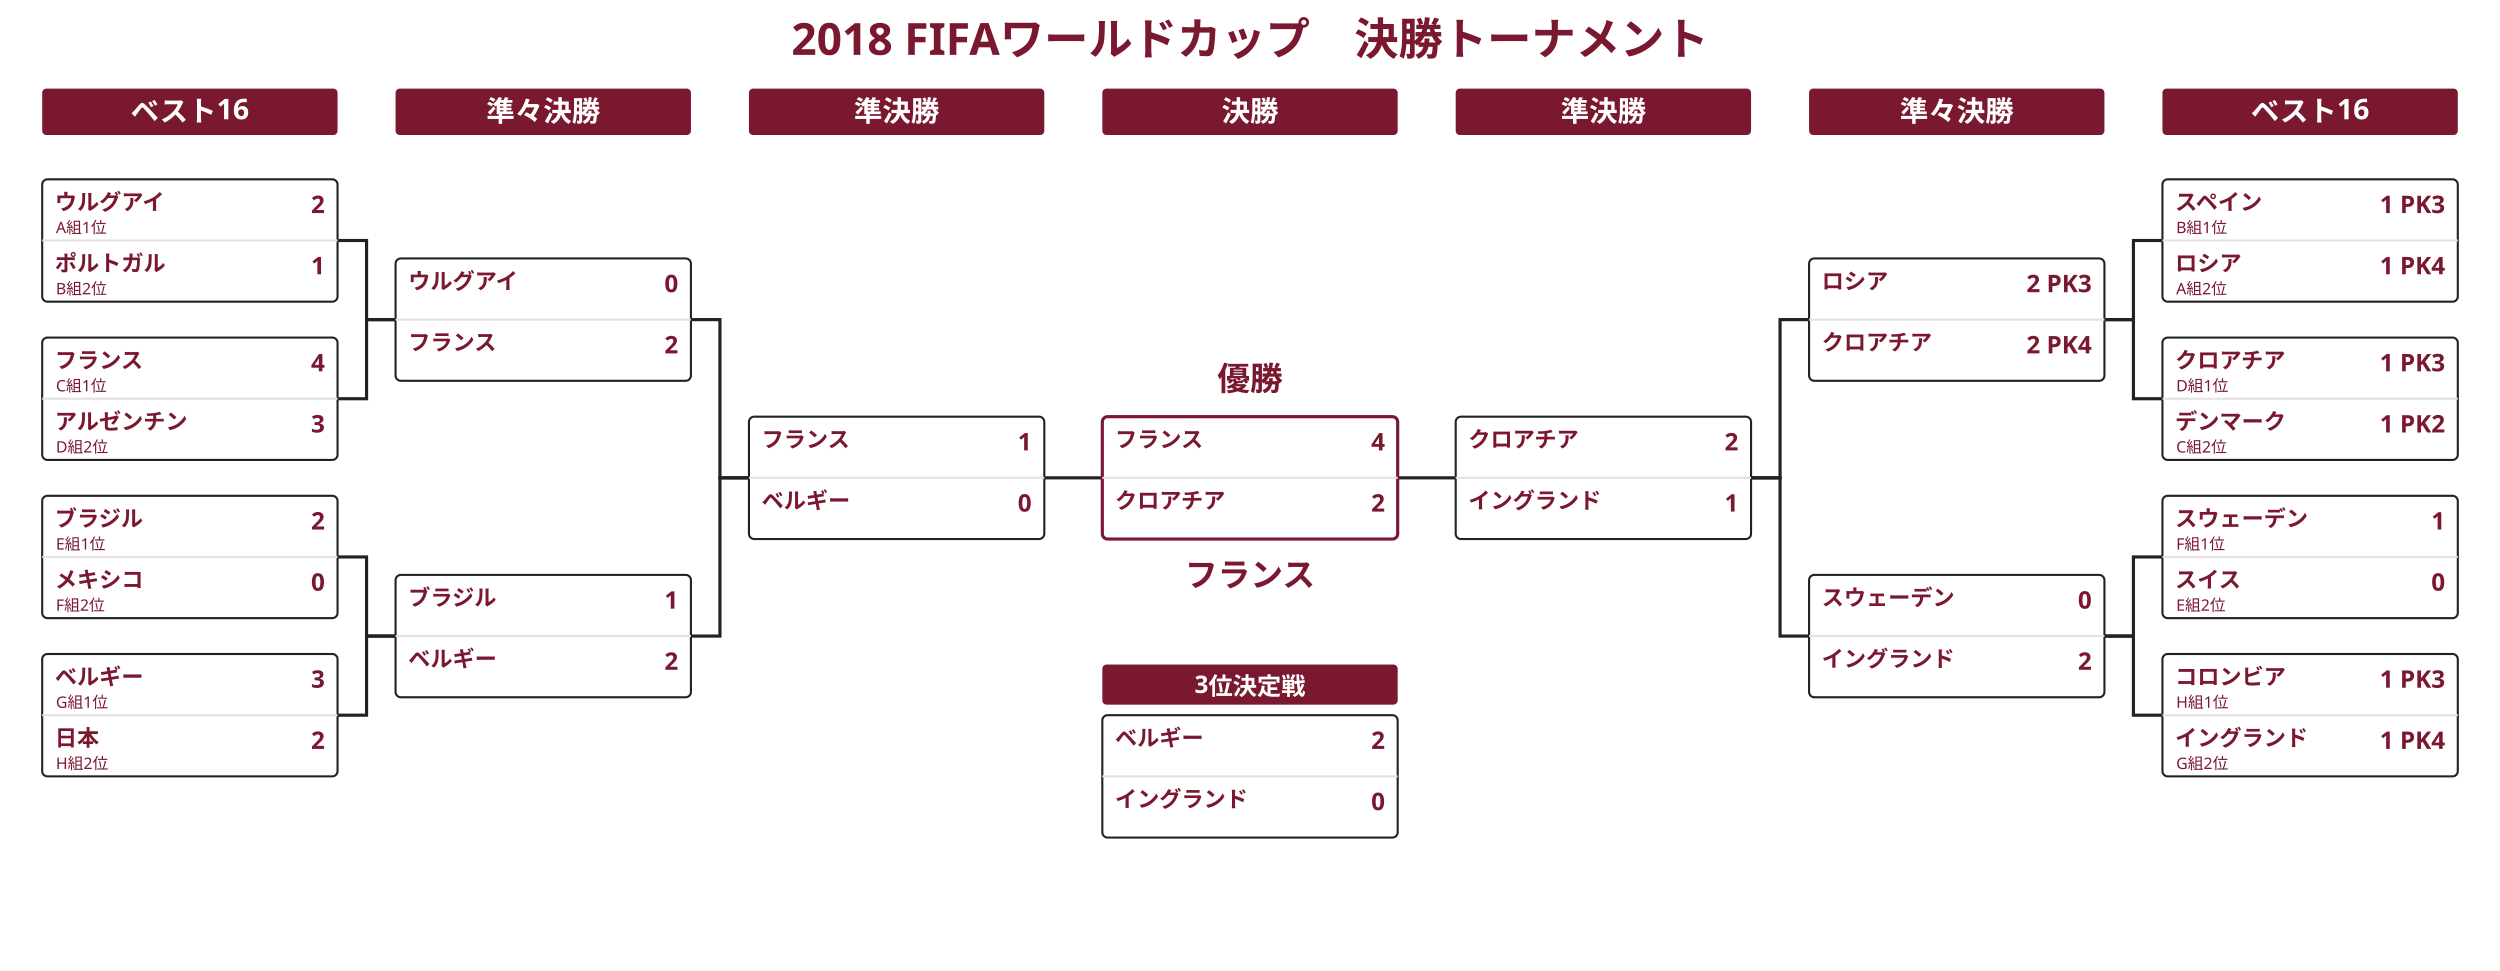
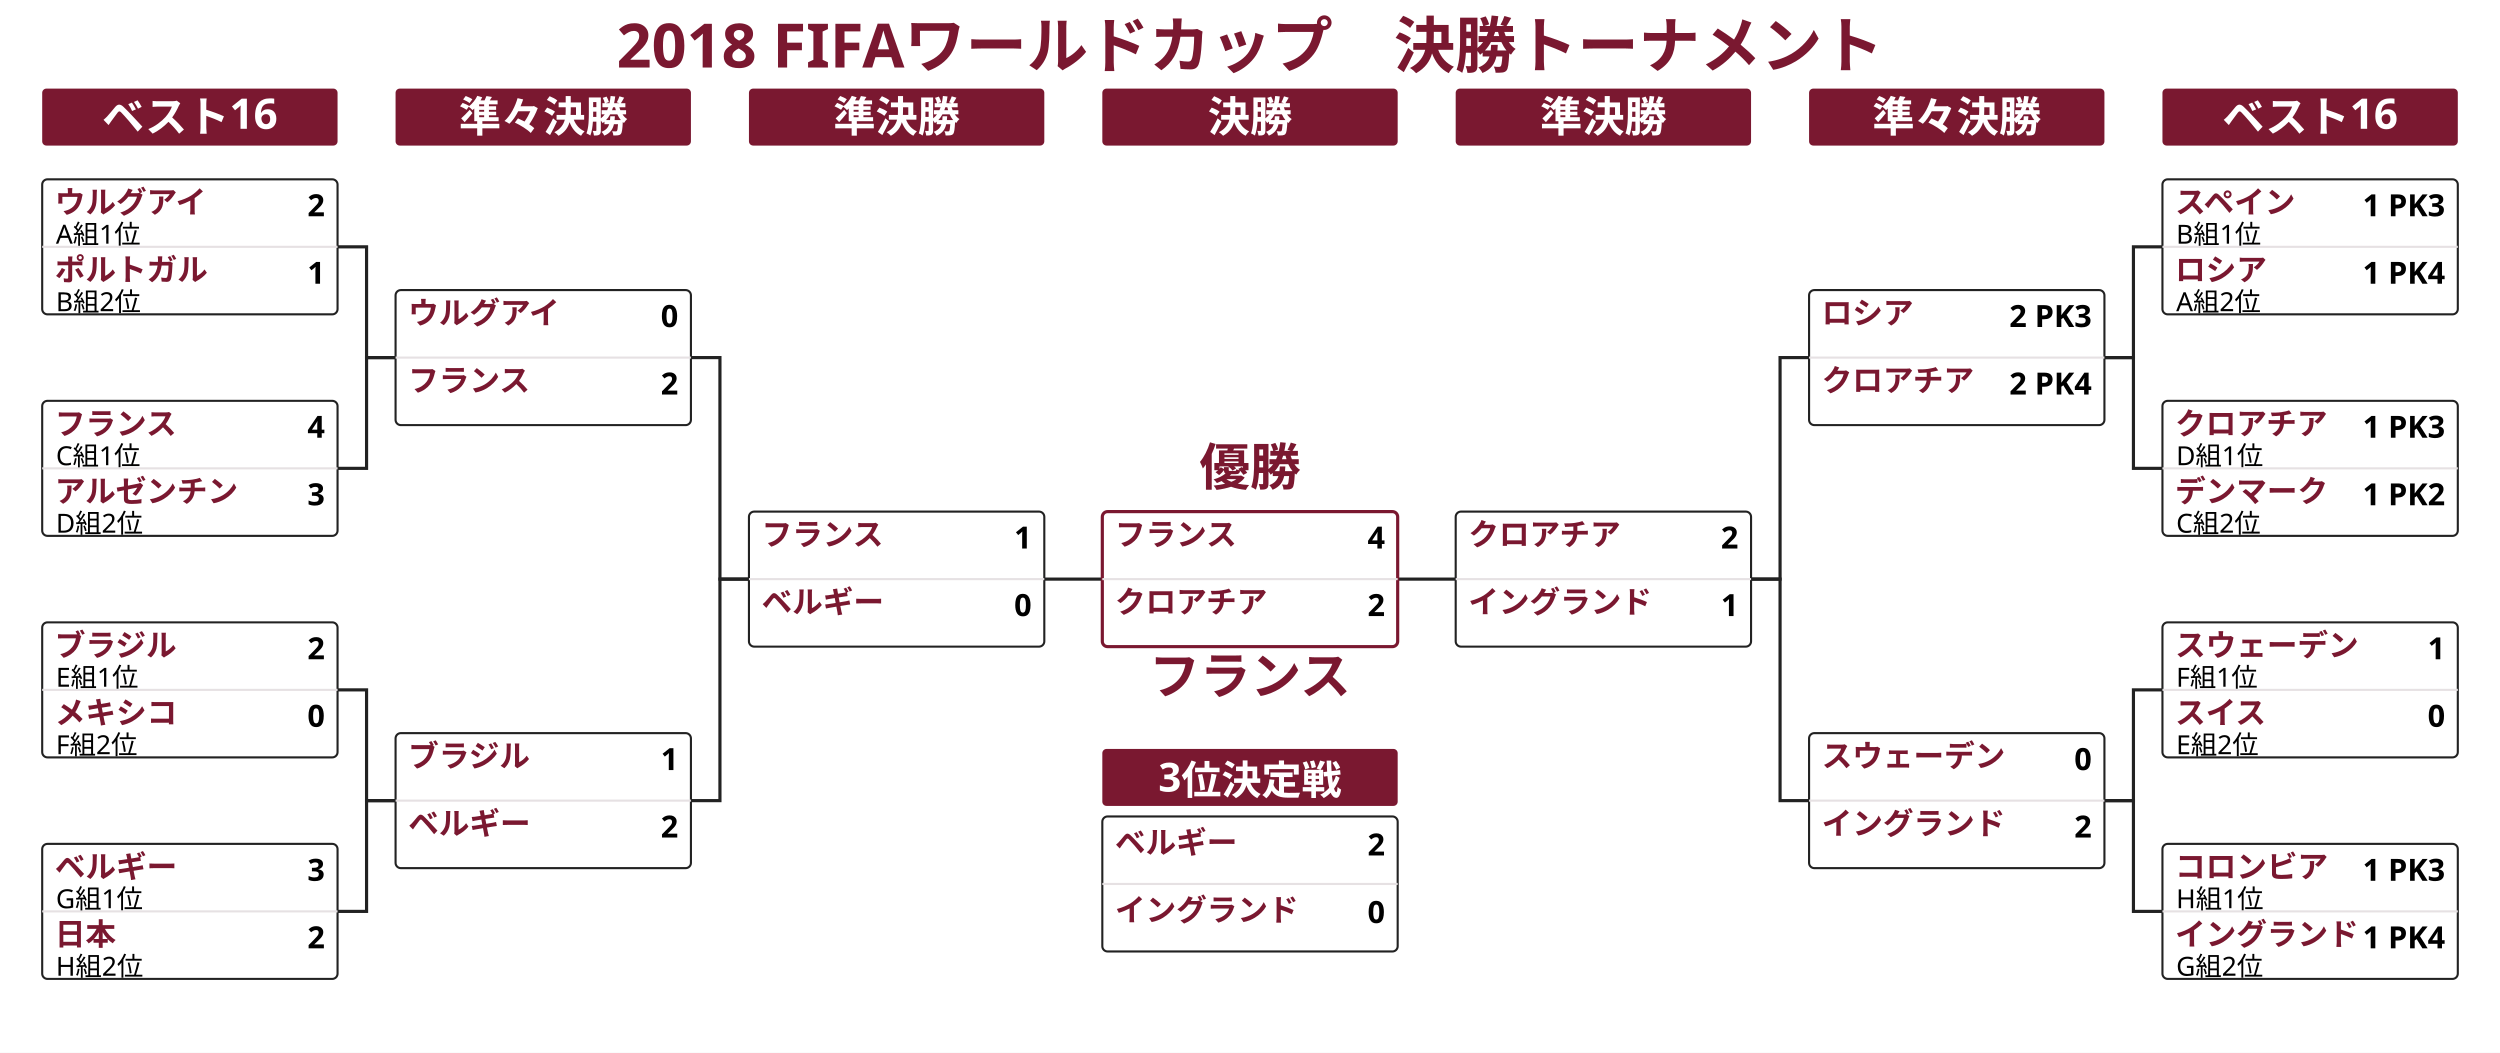
- <svg xmlns="http://www.w3.org/2000/svg" width="2370" height="920" viewBox="0 0 2370 920" role="img" aria-labelledby="title desc">
+ <svg xmlns="http://www.w3.org/2000/svg" width="2370" height="998" viewBox="0 0 2370 998" role="img" aria-labelledby="title desc">
  <rect width="100%" height="100%" fill="#ffffff" />
  <style>
-     .title{font:700 42px 'Noto Sans JP','Yu Gothic',sans-serif;fill:#7a1830}
-     .round{font:700 27px 'Noto Sans JP','Yu Gothic',sans-serif;fill:#fff}
-     .team{font:700 21px 'Noto Sans JP','Yu Gothic',sans-serif;fill:#7a1830}
-     .rank{font:400 15px 'Noto Sans JP','Yu Gothic',sans-serif;fill:#7a1830}
-     .score{font:700 23px 'Noto Sans JP','Yu Gothic',sans-serif;fill:#7a1830}
-     .champ{font:700 31px 'Noto Sans JP','Yu Gothic',sans-serif;fill:#7a1830}
-     .third-title{font:700 23px 'Noto Sans JP','Yu Gothic',sans-serif;fill:#fff}
+     .title{font:700 58px 'Noto Sans JP','Yu Gothic',sans-serif;fill:#7a1830}
+     .round{font:700 40px 'Noto Sans JP','Yu Gothic',sans-serif;fill:#fff}
+ .team{font:700 29px 'Noto Sans JP','Yu Gothic',sans-serif;fill: #7a1830;}
+ .rank{font:400 25px 'Noto Sans JP','Yu Gothic',sans-serif;}
+ .score{font:700 29px 'Noto Sans JP','Yu Gothic',sans-serif;}
+     .champ{font:700 48px 'Noto Sans JP','Yu Gothic',sans-serif;fill:#7a1830}
+     .third-title{font:700 38px 'Noto Sans JP','Yu Gothic',sans-serif;fill:#fff}
  </style>
-   <text class="title" x="1185" y="52" text-anchor="middle">2018 FIFAワールドカップ　決勝トーナメント</text>
-   <rect x="40" y="84" width="280" height="44" rx="4" fill="#7a1830" />
-   <text class="round" x="180" y="115" text-anchor="middle">ベスト16</text>
-   <rect x="2050" y="84" width="280" height="44" rx="4" fill="#7a1830" />
-   <text class="round" x="2190" y="115" text-anchor="middle">ベスト16</text>
-   <rect x="375" y="84" width="280" height="44" rx="4" fill="#7a1830" />
-   <text class="round" x="515" y="115" text-anchor="middle">準々決勝</text>
-   <rect x="1715" y="84" width="280" height="44" rx="4" fill="#7a1830" />
-   <text class="round" x="1855" y="115" text-anchor="middle">準々決勝</text>
-   <rect x="710" y="84" width="280" height="44" rx="4" fill="#7a1830" />
-   <text class="round" x="850" y="115" text-anchor="middle">準決勝</text>
-   <rect x="1380" y="84" width="280" height="44" rx="4" fill="#7a1830" />
-   <text class="round" x="1520" y="115" text-anchor="middle">準決勝</text>
-   <rect x="1045" y="84" width="280" height="44" rx="4" fill="#7a1830" />
-   <text class="round" x="1185" y="115" text-anchor="middle">決勝</text>
-   <path d="M 655 303 H 682.5 V 453 H 710" fill="none" stroke="#222222" stroke-width="3" />
-   <path d="M 320 228 H 347.5 V 303 H 375" fill="none" stroke="#222222" stroke-width="3" />
-   <path d="M 320 378 H 347.5 V 303 H 375" fill="none" stroke="#222222" stroke-width="3" />
-   <path d="M 655 603 H 682.5 V 453 H 710" fill="none" stroke="#222222" stroke-width="3" />
-   <path d="M 320 528 H 347.5 V 603 H 375" fill="none" stroke="#222222" stroke-width="3" />
-   <path d="M 320 678 H 347.5 V 603 H 375" fill="none" stroke="#222222" stroke-width="3" />
-   <path d="M 1715 303 H 1687.5 V 453 H 1660" fill="none" stroke="#222222" stroke-width="3" />
-   <path d="M 2050 228 H 2022.5 V 303 H 1995" fill="none" stroke="#222222" stroke-width="3" />
-   <path d="M 2050 378 H 2022.5 V 303 H 1995" fill="none" stroke="#222222" stroke-width="3" />
-   <path d="M 1715 603 H 1687.5 V 453 H 1660" fill="none" stroke="#222222" stroke-width="3" />
-   <path d="M 2050 528 H 2022.5 V 603 H 1995" fill="none" stroke="#222222" stroke-width="3" />
-   <path d="M 2050 678 H 2022.5 V 603 H 1995" fill="none" stroke="#222222" stroke-width="3" />
-   <path d="M 990 453 H 1017.5 V 453 H 1045" fill="none" stroke="#222222" stroke-width="3" />
-   <path d="M 1380 453 H 1352.5 V 453 H 1325" fill="none" stroke="#222222" stroke-width="3" />
-   <rect x="40" y="170" width="280" height="116" rx="5" fill="#fff" stroke="#222222" stroke-width="2" />
-   <line x1="40" y1="228" x2="320" y2="228" stroke="#e6e1e3" stroke-width="2" />
-   <text class="team" x="52" y="199">ウルグアイ</text>
-   <text class="rank" x="53" y="221">A組1位</text>
-   <text class="score" x="308" y="202" text-anchor="end">2</text>
-   <text class="team" x="52" y="257">ポルトガル</text>
-   <text class="rank" x="53" y="279">B組2位</text>
-   <text class="score" x="308" y="260" text-anchor="end">1</text>
-   <rect x="40" y="320" width="280" height="116" rx="5" fill="#fff" stroke="#222222" stroke-width="2" />
-   <line x1="40" y1="378" x2="320" y2="378" stroke="#e6e1e3" stroke-width="2" />
-   <text class="team" x="52" y="349">フランス</text>
-   <text class="rank" x="53" y="371">C組1位</text>
-   <text class="score" x="308" y="352" text-anchor="end">4</text>
-   <text class="team" x="52" y="407">アルゼンチン</text>
-   <text class="rank" x="53" y="429">D組2位</text>
-   <text class="score" x="308" y="410" text-anchor="end">3</text>
-   <rect x="375" y="245" width="280" height="116" rx="5" fill="#fff" stroke="#222222" stroke-width="2" />
-   <line x1="375" y1="303" x2="655" y2="303" stroke="#e6e1e3" stroke-width="2" />
-   <text class="team" x="387" y="274">ウルグアイ</text>
-   <text class="score" x="643" y="277" text-anchor="end">0</text>
-   <text class="team" x="387" y="332">フランス</text>
-   <text class="score" x="643" y="335" text-anchor="end">2</text>
-   <rect x="40" y="470" width="280" height="116" rx="5" fill="#fff" stroke="#222222" stroke-width="2" />
-   <line x1="40" y1="528" x2="320" y2="528" stroke="#e6e1e3" stroke-width="2" />
-   <text class="team" x="52" y="499">ブラジル</text>
-   <text class="rank" x="53" y="521">E組1位</text>
-   <text class="score" x="308" y="502" text-anchor="end">2</text>
-   <text class="team" x="52" y="557">メキシコ</text>
-   <text class="rank" x="53" y="579">F組2位</text>
-   <text class="score" x="308" y="560" text-anchor="end">0</text>
-   <rect x="40" y="620" width="280" height="116" rx="5" fill="#fff" stroke="#222222" stroke-width="2" />
-   <line x1="40" y1="678" x2="320" y2="678" stroke="#e6e1e3" stroke-width="2" />
-   <text class="team" x="52" y="649">ベルギー</text>
-   <text class="rank" x="53" y="671">G組1位</text>
-   <text class="score" x="308" y="652" text-anchor="end">3</text>
-   <text class="team" x="52" y="707">日本</text>
-   <text class="rank" x="53" y="729">H組2位</text>
-   <text class="score" x="308" y="710" text-anchor="end">2</text>
-   <rect x="375" y="545" width="280" height="116" rx="5" fill="#fff" stroke="#222222" stroke-width="2" />
-   <line x1="375" y1="603" x2="655" y2="603" stroke="#e6e1e3" stroke-width="2" />
-   <text class="team" x="387" y="574">ブラジル</text>
-   <text class="score" x="643" y="577" text-anchor="end">1</text>
-   <text class="team" x="387" y="632">ベルギー</text>
-   <text class="score" x="643" y="635" text-anchor="end">2</text>
-   <rect x="710" y="395" width="280" height="116" rx="5" fill="#fff" stroke="#222222" stroke-width="2" />
-   <line x1="710" y1="453" x2="990" y2="453" stroke="#e6e1e3" stroke-width="2" />
-   <text class="team" x="722" y="424">フランス</text>
-   <text class="score" x="978" y="427" text-anchor="end">1</text>
-   <text class="team" x="722" y="482">ベルギー</text>
-   <text class="score" x="978" y="485" text-anchor="end">0</text>
-   <rect x="2050" y="170" width="280" height="116" rx="5" fill="#fff" stroke="#222222" stroke-width="2" />
-   <line x1="2050" y1="228" x2="2330" y2="228" stroke="#e6e1e3" stroke-width="2" />
-   <text class="team" x="2062" y="199">スペイン</text>
-   <text class="rank" x="2063" y="221">B組1位</text>
-   <text class="score" x="2318" y="202" text-anchor="end">1 PK3</text>
-   <text class="team" x="2062" y="257">ロシア</text>
-   <text class="rank" x="2063" y="279">A組2位</text>
-   <text class="score" x="2318" y="260" text-anchor="end">1 PK4</text>
-   <rect x="2050" y="320" width="280" height="116" rx="5" fill="#fff" stroke="#222222" stroke-width="2" />
-   <line x1="2050" y1="378" x2="2330" y2="378" stroke="#e6e1e3" stroke-width="2" />
-   <text class="team" x="2062" y="349">クロアチア</text>
-   <text class="rank" x="2063" y="371">D組1位</text>
-   <text class="score" x="2318" y="352" text-anchor="end">1 PK3</text>
-   <text class="team" x="2062" y="407">デンマーク</text>
-   <text class="rank" x="2063" y="429">C組2位</text>
-   <text class="score" x="2318" y="410" text-anchor="end">1 PK2</text>
-   <rect x="1715" y="245" width="280" height="116" rx="5" fill="#fff" stroke="#222222" stroke-width="2" />
-   <line x1="1715" y1="303" x2="1995" y2="303" stroke="#e6e1e3" stroke-width="2" />
-   <text class="team" x="1727" y="274">ロシア</text>
-   <text class="score" x="1983" y="277" text-anchor="end">2 PK3</text>
-   <text class="team" x="1727" y="332">クロアチア</text>
-   <text class="score" x="1983" y="335" text-anchor="end">2 PK4</text>
-   <rect x="2050" y="470" width="280" height="116" rx="5" fill="#fff" stroke="#222222" stroke-width="2" />
-   <line x1="2050" y1="528" x2="2330" y2="528" stroke="#e6e1e3" stroke-width="2" />
-   <text class="team" x="2062" y="499">スウェーデン</text>
-   <text class="rank" x="2063" y="521">F組1位</text>
-   <text class="score" x="2318" y="502" text-anchor="end">1</text>
-   <text class="team" x="2062" y="557">スイス</text>
-   <text class="rank" x="2063" y="579">E組2位</text>
-   <text class="score" x="2318" y="560" text-anchor="end">0</text>
-   <rect x="2050" y="620" width="280" height="116" rx="5" fill="#fff" stroke="#222222" stroke-width="2" />
-   <line x1="2050" y1="678" x2="2330" y2="678" stroke="#e6e1e3" stroke-width="2" />
-   <text class="team" x="2062" y="649">コロンビア</text>
-   <text class="rank" x="2063" y="671">H組1位</text>
-   <text class="score" x="2318" y="652" text-anchor="end">1 PK3</text>
-   <text class="team" x="2062" y="707">イングランド</text>
-   <text class="rank" x="2063" y="729">G組2位</text>
-   <text class="score" x="2318" y="710" text-anchor="end">1 PK4</text>
-   <rect x="1715" y="545" width="280" height="116" rx="5" fill="#fff" stroke="#222222" stroke-width="2" />
-   <line x1="1715" y1="603" x2="1995" y2="603" stroke="#e6e1e3" stroke-width="2" />
-   <text class="team" x="1727" y="574">スウェーデン</text>
-   <text class="score" x="1983" y="577" text-anchor="end">0</text>
-   <text class="team" x="1727" y="632">イングランド</text>
-   <text class="score" x="1983" y="635" text-anchor="end">2</text>
-   <rect x="1380" y="395" width="280" height="116" rx="5" fill="#fff" stroke="#222222" stroke-width="2" />
-   <line x1="1380" y1="453" x2="1660" y2="453" stroke="#e6e1e3" stroke-width="2" />
-   <text class="team" x="1392" y="424">クロアチア</text>
-   <text class="score" x="1648" y="427" text-anchor="end">2</text>
-   <text class="team" x="1392" y="482">イングランド</text>
-   <text class="score" x="1648" y="485" text-anchor="end">1</text>
-   <rect x="1045" y="395" width="280" height="116" rx="5" fill="#fff" stroke="#7a1830" stroke-width="3" />
-   <line x1="1045" y1="453" x2="1325" y2="453" stroke="#e6e1e3" stroke-width="2" />
-   <text class="team" x="1057" y="424">フランス</text>
-   <text class="score" x="1313" y="427" text-anchor="end">4</text>
-   <text class="team" x="1057" y="482">クロアチア</text>
-   <text class="score" x="1313" y="485" text-anchor="end">2</text>
-   <text class="champ" x="1185" y="370" text-anchor="middle">優勝</text>
-   <text class="champ" x="1185" y="556" text-anchor="middle">フランス</text>
-   <rect x="1045" y="630" width="280" height="38" rx="4" fill="#7a1830" />
-   <text class="third-title" x="1185" y="657" text-anchor="middle">3位決定戦</text>
-   <rect x="1045" y="678" width="280" height="116" rx="5" fill="#fff" stroke="#222222" stroke-width="2" />
-   <line x1="1045" y1="736" x2="1325" y2="736" stroke="#e6e1e3" stroke-width="2" />
-   <text class="team" x="1057" y="707">ベルギー</text>
-   <text class="score" x="1313" y="710" text-anchor="end">2</text>
-   <text class="team" x="1057" y="765">イングランド</text>
-   <text class="score" x="1313" y="768" text-anchor="end">0</text>
+   <text class="title" x="1185" y="64" text-anchor="middle">2018 FIFAワールドカップ　決勝トーナメント</text>
+   <rect x="40" y="84" width="280" height="54" rx="4" fill="#7a1830" />
+   <text class="round" x="180" y="111" text-anchor="middle" dominant-baseline="middle">ベスト16</text>
+   <rect x="2050" y="84" width="280" height="54" rx="4" fill="#7a1830" />
+   <text class="round" x="2190" y="111" text-anchor="middle" dominant-baseline="middle">ベスト16</text>
+   <rect x="375" y="84" width="280" height="54" rx="4" fill="#7a1830" />
+   <text class="round" x="515" y="111" text-anchor="middle" dominant-baseline="middle">準々決勝</text>
+   <rect x="1715" y="84" width="280" height="54" rx="4" fill="#7a1830" />
+   <text class="round" x="1855" y="111" text-anchor="middle" dominant-baseline="middle">準々決勝</text>
+   <rect x="710" y="84" width="280" height="54" rx="4" fill="#7a1830" />
+   <text class="round" x="850" y="111" text-anchor="middle" dominant-baseline="middle">準決勝</text>
+   <rect x="1380" y="84" width="280" height="54" rx="4" fill="#7a1830" />
+   <text class="round" x="1520" y="111" text-anchor="middle" dominant-baseline="middle">準決勝</text>
+   <rect x="1045" y="84" width="280" height="54" rx="4" fill="#7a1830" />
+   <text class="round" x="1185" y="111" text-anchor="middle" dominant-baseline="middle">決勝</text>
+   <path d="M 655 339 H 682.5 V 549 H 710" fill="none" stroke="#222222" stroke-width="3" />
+   <path d="M 320 234 H 347.5 V 339 H 375" fill="none" stroke="#222222" stroke-width="3" />
+   <path d="M 320 444 H 347.5 V 339 H 375" fill="none" stroke="#222222" stroke-width="3" />
+   <path d="M 655 759 H 682.5 V 549 H 710" fill="none" stroke="#222222" stroke-width="3" />
+   <path d="M 320 654 H 347.5 V 759 H 375" fill="none" stroke="#222222" stroke-width="3" />
+   <path d="M 320 864 H 347.5 V 759 H 375" fill="none" stroke="#222222" stroke-width="3" />
+   <path d="M 1715 339 H 1687.5 V 549 H 1660" fill="none" stroke="#222222" stroke-width="3" />
+   <path d="M 2050 234 H 2022.5 V 339 H 1995" fill="none" stroke="#222222" stroke-width="3" />
+   <path d="M 2050 444 H 2022.5 V 339 H 1995" fill="none" stroke="#222222" stroke-width="3" />
+   <path d="M 1715 759 H 1687.5 V 549 H 1660" fill="none" stroke="#222222" stroke-width="3" />
+   <path d="M 2050 654 H 2022.5 V 759 H 1995" fill="none" stroke="#222222" stroke-width="3" />
+   <path d="M 2050 864 H 2022.5 V 759 H 1995" fill="none" stroke="#222222" stroke-width="3" />
+   <path d="M 990 549 H 1017.5 V 549 H 1045" fill="none" stroke="#222222" stroke-width="3" />
+   <path d="M 1380 549 H 1352.5 V 549 H 1325" fill="none" stroke="#222222" stroke-width="3" />
+   <rect x="40" y="170" width="280" height="128" rx="5" fill="#fff" stroke="#222222" stroke-width="2" />
+   <line x1="40" y1="234" x2="320" y2="234" stroke="#e6e1e3" stroke-width="2" />
+   <text class="team" x="52" y="202">ウルグアイ</text>
+   <text class="rank" x="53" y="231">A組1位</text>
+   <text class="score" x="308" y="205" text-anchor="end">2</text>
+   <text class="team" x="52" y="266">ポルトガル</text>
+   <text class="rank" x="53" y="295">B組2位</text>
+   <text class="score" x="308" y="269" text-anchor="end">1</text>
+   <rect x="40" y="380" width="280" height="128" rx="5" fill="#fff" stroke="#222222" stroke-width="2" />
+   <line x1="40" y1="444" x2="320" y2="444" stroke="#e6e1e3" stroke-width="2" />
+   <text class="team" x="52" y="412">フランス</text>
+   <text class="rank" x="53" y="441">C組1位</text>
+   <text class="score" x="308" y="415" text-anchor="end">4</text>
+   <text class="team" x="52" y="476">アルゼンチン</text>
+   <text class="rank" x="53" y="505">D組2位</text>
+   <text class="score" x="308" y="479" text-anchor="end">3</text>
+   <rect x="375" y="275" width="280" height="128" rx="5" fill="#fff" stroke="#222222" stroke-width="2" />
+   <line x1="375" y1="339" x2="655" y2="339" stroke="#e6e1e3" stroke-width="2" />
+   <text class="team" x="387" y="307">ウルグアイ</text>
+   <text class="score" x="643" y="310" text-anchor="end">0</text>
+   <text class="team" x="387" y="371">フランス</text>
+   <text class="score" x="643" y="374" text-anchor="end">2</text>
+   <rect x="40" y="590" width="280" height="128" rx="5" fill="#fff" stroke="#222222" stroke-width="2" />
+   <line x1="40" y1="654" x2="320" y2="654" stroke="#e6e1e3" stroke-width="2" />
+   <text class="team" x="52" y="622">ブラジル</text>
+   <text class="rank" x="53" y="651">E組1位</text>
+   <text class="score" x="308" y="625" text-anchor="end">2</text>
+   <text class="team" x="52" y="686">メキシコ</text>
+   <text class="rank" x="53" y="715">F組2位</text>
+   <text class="score" x="308" y="689" text-anchor="end">0</text>
+   <rect x="40" y="800" width="280" height="128" rx="5" fill="#fff" stroke="#222222" stroke-width="2" />
+   <line x1="40" y1="864" x2="320" y2="864" stroke="#e6e1e3" stroke-width="2" />
+   <text class="team" x="52" y="832">ベルギー</text>
+   <text class="rank" x="53" y="861">G組1位</text>
+   <text class="score" x="308" y="835" text-anchor="end">3</text>
+   <text class="team" x="52" y="896">日本</text>
+   <text class="rank" x="53" y="925">H組2位</text>
+   <text class="score" x="308" y="899" text-anchor="end">2</text>
+   <rect x="375" y="695" width="280" height="128" rx="5" fill="#fff" stroke="#222222" stroke-width="2" />
+   <line x1="375" y1="759" x2="655" y2="759" stroke="#e6e1e3" stroke-width="2" />
+   <text class="team" x="387" y="727">ブラジル</text>
+   <text class="score" x="643" y="730" text-anchor="end">1</text>
+   <text class="team" x="387" y="791">ベルギー</text>
+   <text class="score" x="643" y="794" text-anchor="end">2</text>
+   <rect x="710" y="485" width="280" height="128" rx="5" fill="#fff" stroke="#222222" stroke-width="2" />
+   <line x1="710" y1="549" x2="990" y2="549" stroke="#e6e1e3" stroke-width="2" />
+   <text class="team" x="722" y="517">フランス</text>
+   <text class="score" x="978" y="520" text-anchor="end">1</text>
+   <text class="team" x="722" y="581">ベルギー</text>
+   <text class="score" x="978" y="584" text-anchor="end">0</text>
+   <rect x="2050" y="170" width="280" height="128" rx="5" fill="#fff" stroke="#222222" stroke-width="2" />
+   <line x1="2050" y1="234" x2="2330" y2="234" stroke="#e6e1e3" stroke-width="2" />
+   <text class="team" x="2062" y="202">スペイン</text>
+   <text class="rank" x="2063" y="231">B組1位</text>
+   <text class="score" x="2318" y="205" text-anchor="end">1 PK3</text>
+   <text class="team" x="2062" y="266">ロシア</text>
+   <text class="rank" x="2063" y="295">A組2位</text>
+   <text class="score" x="2318" y="269" text-anchor="end">1 PK4</text>
+   <rect x="2050" y="380" width="280" height="128" rx="5" fill="#fff" stroke="#222222" stroke-width="2" />
+   <line x1="2050" y1="444" x2="2330" y2="444" stroke="#e6e1e3" stroke-width="2" />
+   <text class="team" x="2062" y="412">クロアチア</text>
+   <text class="rank" x="2063" y="441">D組1位</text>
+   <text class="score" x="2318" y="415" text-anchor="end">1 PK3</text>
+   <text class="team" x="2062" y="476">デンマーク</text>
+   <text class="rank" x="2063" y="505">C組2位</text>
+   <text class="score" x="2318" y="479" text-anchor="end">1 PK2</text>
+   <rect x="1715" y="275" width="280" height="128" rx="5" fill="#fff" stroke="#222222" stroke-width="2" />
+   <line x1="1715" y1="339" x2="1995" y2="339" stroke="#e6e1e3" stroke-width="2" />
+   <text class="team" x="1727" y="307">ロシア</text>
+   <text class="score" x="1983" y="310" text-anchor="end">2 PK3</text>
+   <text class="team" x="1727" y="371">クロアチア</text>
+   <text class="score" x="1983" y="374" text-anchor="end">2 PK4</text>
+   <rect x="2050" y="590" width="280" height="128" rx="5" fill="#fff" stroke="#222222" stroke-width="2" />
+   <line x1="2050" y1="654" x2="2330" y2="654" stroke="#e6e1e3" stroke-width="2" />
+   <text class="team" x="2062" y="622">スウェーデン</text>
+   <text class="rank" x="2063" y="651">F組1位</text>
+   <text class="score" x="2318" y="625" text-anchor="end">1</text>
+   <text class="team" x="2062" y="686">スイス</text>
+   <text class="rank" x="2063" y="715">E組2位</text>
+   <text class="score" x="2318" y="689" text-anchor="end">0</text>
+   <rect x="2050" y="800" width="280" height="128" rx="5" fill="#fff" stroke="#222222" stroke-width="2" />
+   <line x1="2050" y1="864" x2="2330" y2="864" stroke="#e6e1e3" stroke-width="2" />
+   <text class="team" x="2062" y="832">コロンビア</text>
+   <text class="rank" x="2063" y="861">H組1位</text>
+   <text class="score" x="2318" y="835" text-anchor="end">1 PK3</text>
+   <text class="team" x="2062" y="896">イングランド</text>
+   <text class="rank" x="2063" y="925">G組2位</text>
+   <text class="score" x="2318" y="899" text-anchor="end">1 PK4</text>
+   <rect x="1715" y="695" width="280" height="128" rx="5" fill="#fff" stroke="#222222" stroke-width="2" />
+   <line x1="1715" y1="759" x2="1995" y2="759" stroke="#e6e1e3" stroke-width="2" />
+   <text class="team" x="1727" y="727">スウェーデン</text>
+   <text class="score" x="1983" y="730" text-anchor="end">0</text>
+   <text class="team" x="1727" y="791">イングランド</text>
+   <text class="score" x="1983" y="794" text-anchor="end">2</text>
+   <rect x="1380" y="485" width="280" height="128" rx="5" fill="#fff" stroke="#222222" stroke-width="2" />
+   <line x1="1380" y1="549" x2="1660" y2="549" stroke="#e6e1e3" stroke-width="2" />
+   <text class="team" x="1392" y="517">クロアチア</text>
+   <text class="score" x="1648" y="520" text-anchor="end">2</text>
+   <text class="team" x="1392" y="581">イングランド</text>
+   <text class="score" x="1648" y="584" text-anchor="end">1</text>
+   <rect x="1045" y="485" width="280" height="128" rx="5" fill="#fff" stroke="#7a1830" stroke-width="3" />
+   <line x1="1045" y1="549" x2="1325" y2="549" stroke="#e6e1e3" stroke-width="2" />
+   <text class="team" x="1057" y="517">フランス</text>
+   <text class="score" x="1313" y="520" text-anchor="end">4</text>
+   <text class="team" x="1057" y="581">クロアチア</text>
+   <text class="score" x="1313" y="584" text-anchor="end">2</text>
+   <text class="champ" x="1185" y="460" text-anchor="middle">優勝</text>
+   <text class="champ" x="1185" y="658" text-anchor="middle">フランス</text>
+   <rect x="1045" y="710" width="280" height="54" rx="4" fill="#7a1830" />
+   <text class="third-title" x="1185" y="737" text-anchor="middle" dominant-baseline="middle">3位決定戦</text>
+   <rect x="1045" y="774" width="280" height="128" rx="5" fill="#fff" stroke="#222222" stroke-width="2" />
+   <line x1="1045" y1="838" x2="1325" y2="838" stroke="#e6e1e3" stroke-width="2" />
+   <text class="team" x="1057" y="809">ベルギー</text>
+   <text class="score" x="1313" y="811" text-anchor="end">2</text>
+   <text class="team" x="1057" y="873">イングランド</text>
+   <text class="score" x="1313" y="875" text-anchor="end">0</text>
</svg>
